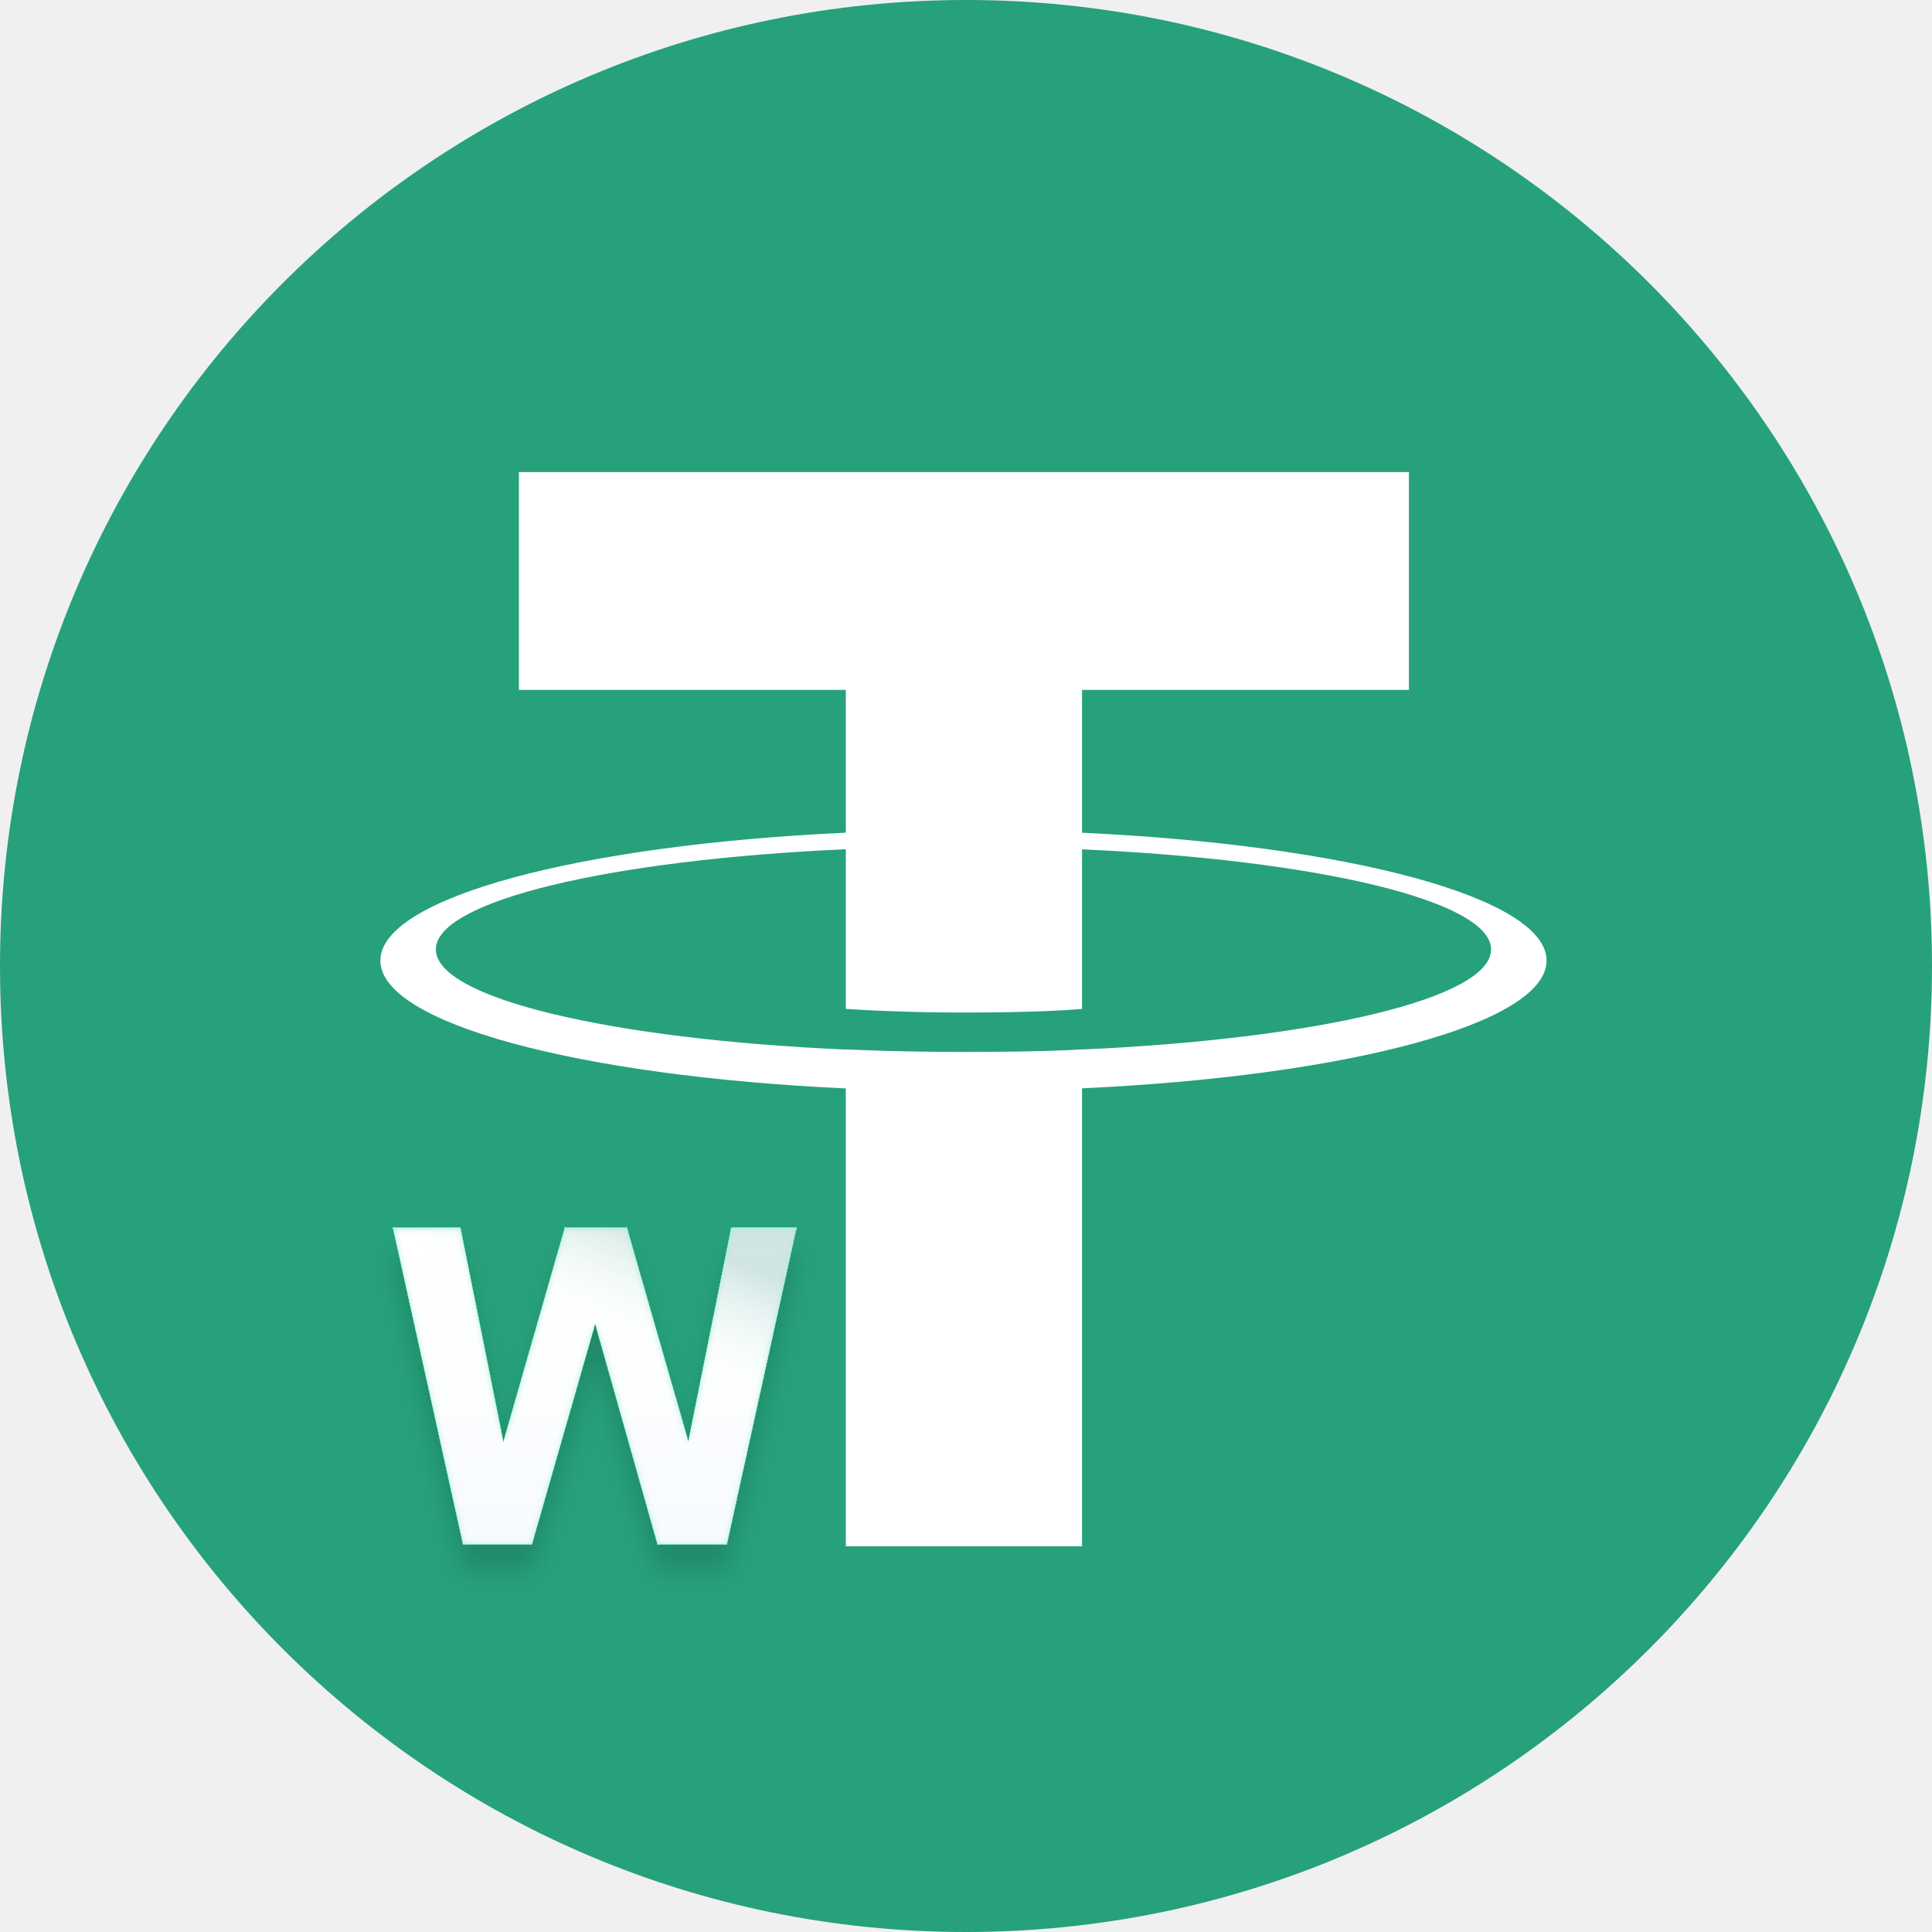
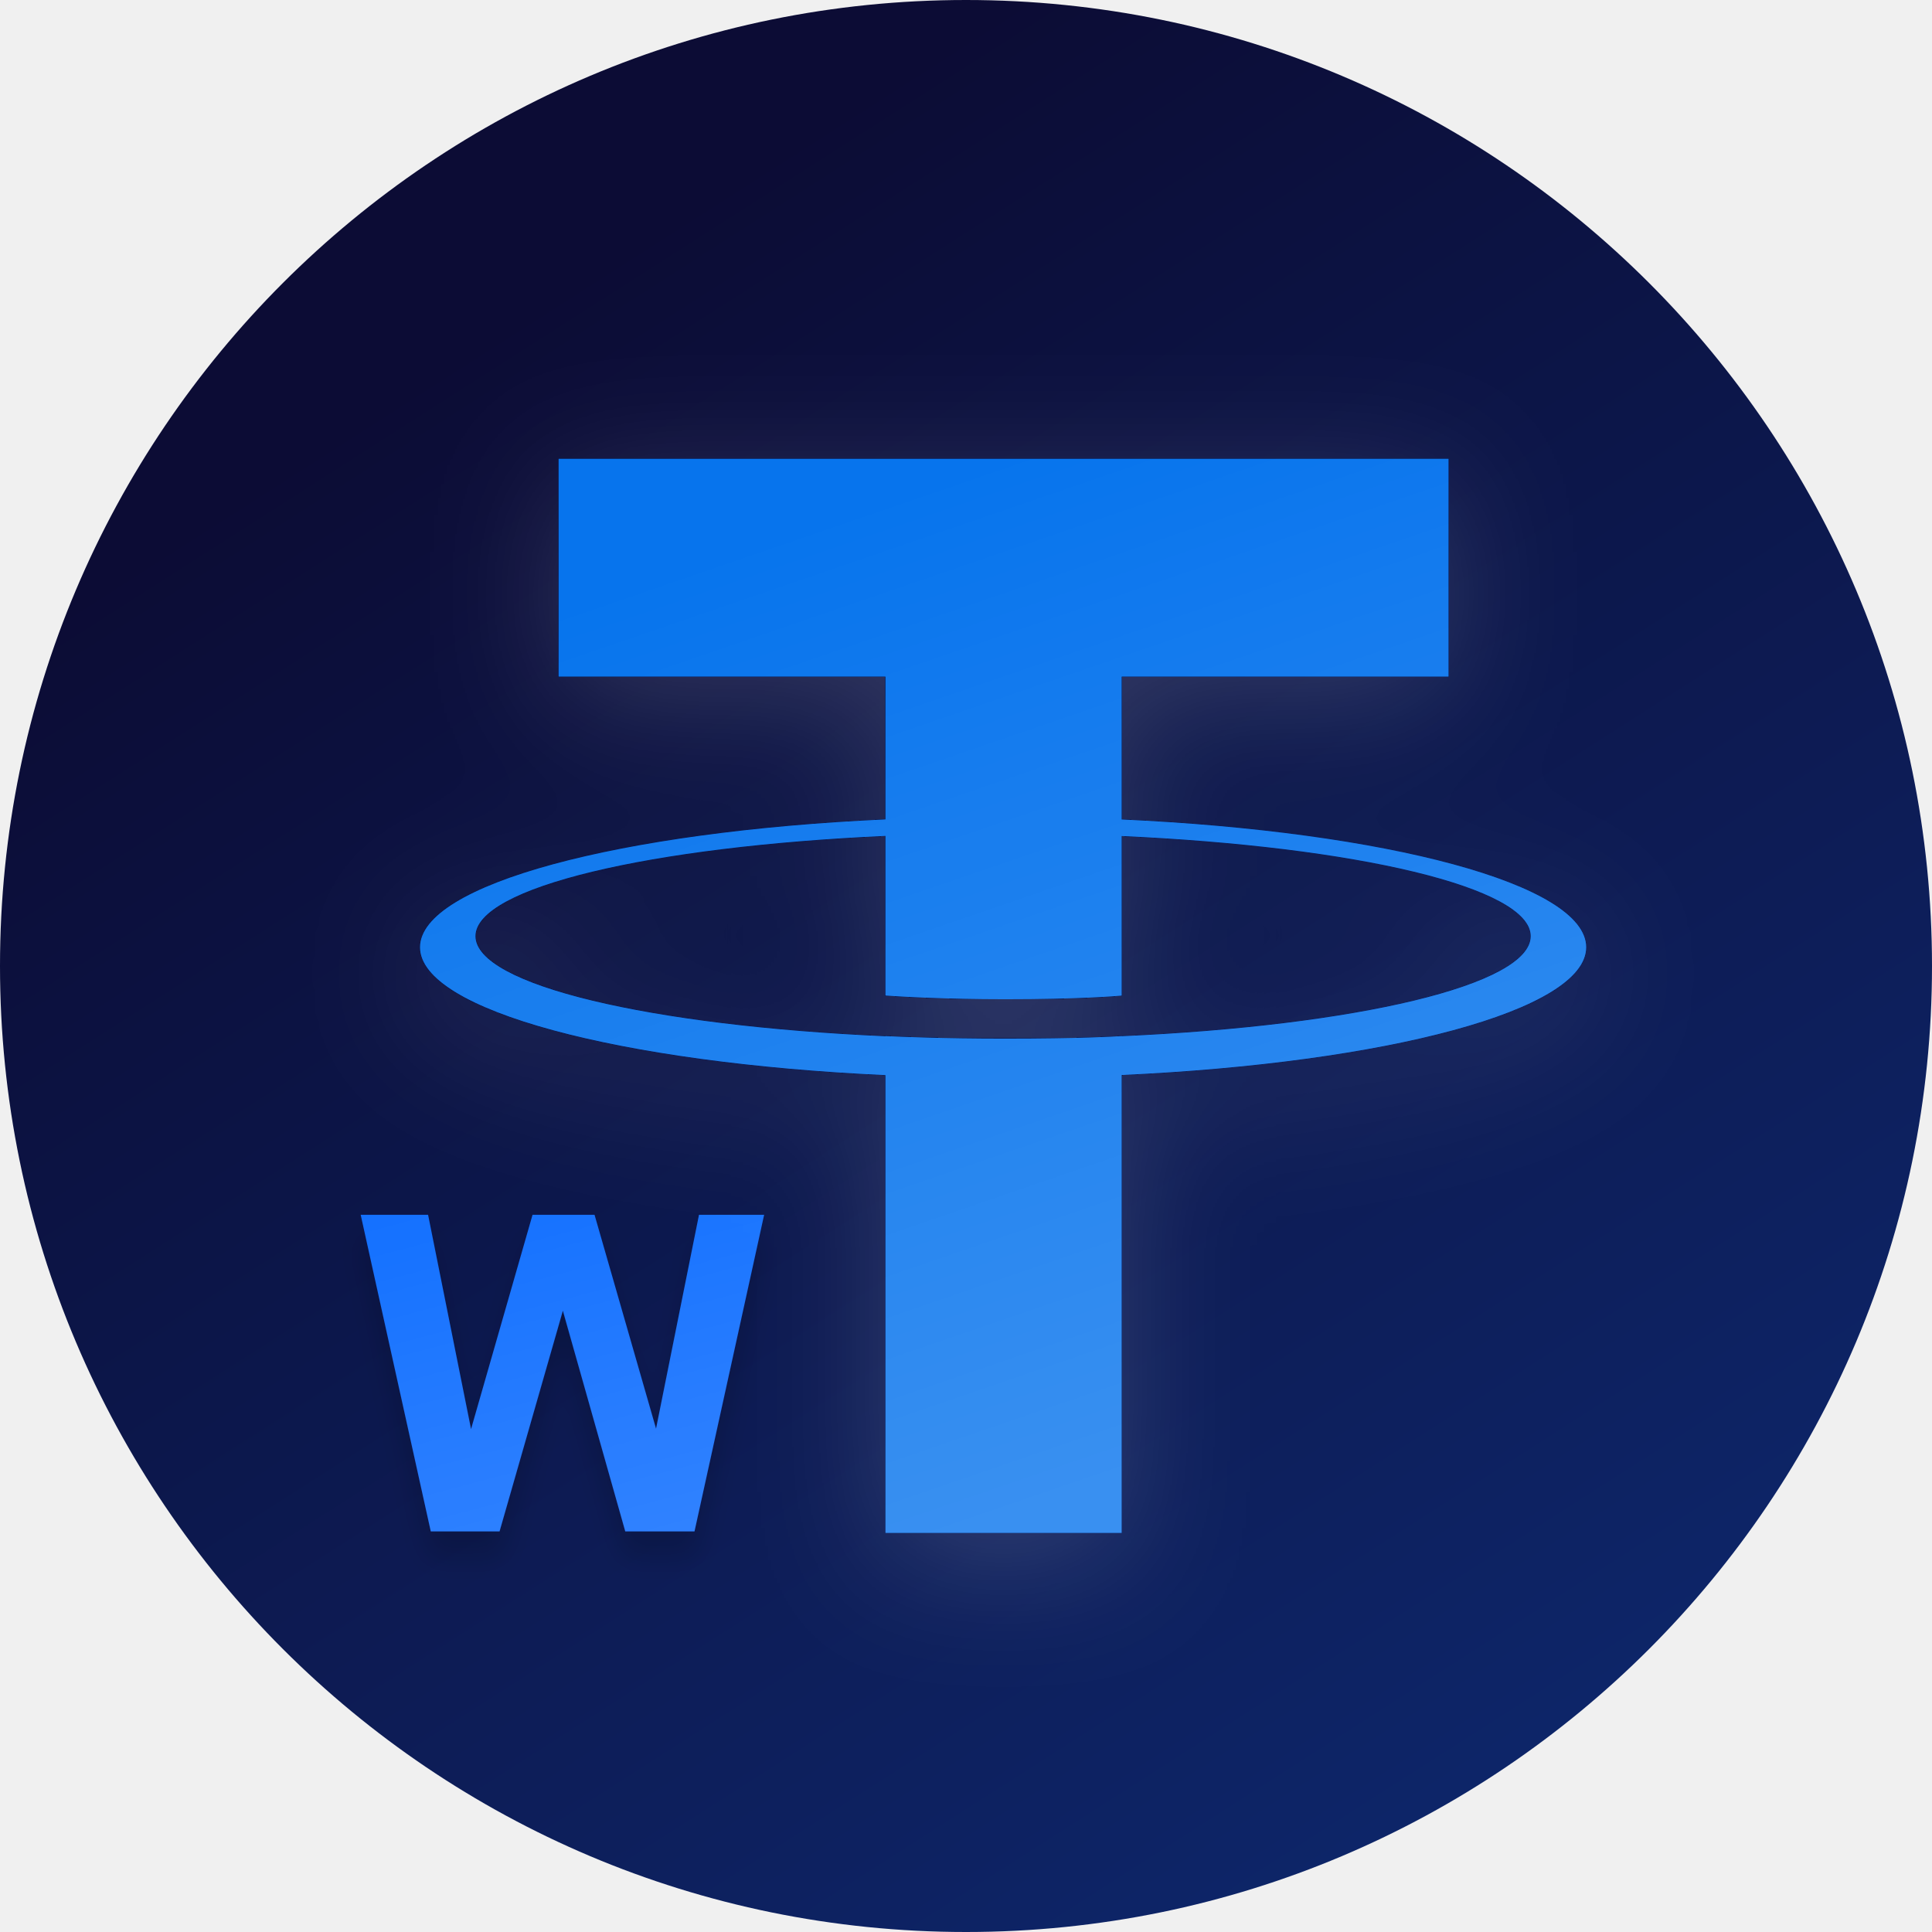
<svg xmlns="http://www.w3.org/2000/svg" width="299" height="299" viewBox="0 0 299 299" fill="none">
-   <g clip-path="url(#clip0_1395_6479)">
-     <path d="M149.5 299C232.067 299 299 232.067 299 149.5C299 66.933 232.067 0 149.5 0C66.933 0 0 66.933 0 149.5C0 232.067 66.933 299 149.5 299Z" fill="#26A17B" />
-     <path fill-rule="evenodd" clip-rule="evenodd" d="M167.459 162.422V162.404C166.431 162.479 161.133 162.796 149.313 162.796C139.876 162.796 133.233 162.516 130.897 162.404V162.432C94.568 160.834 67.453 154.508 67.453 146.94C67.453 139.381 94.568 133.055 130.897 131.429V156.134C133.27 156.302 140.072 156.704 149.472 156.704C160.75 156.704 166.403 156.237 167.459 156.143V131.448C203.713 133.064 230.763 139.39 230.763 146.94C230.763 154.508 203.713 160.815 167.459 162.422ZM167.459 128.878V106.771H218.046V73.059H80.31V106.771H130.897V128.869C89.784 130.756 58.866 138.904 58.866 148.659C58.866 158.414 89.784 166.552 130.897 168.449V239.293H167.459V168.43C208.506 166.543 239.35 158.405 239.35 148.659C239.35 138.914 208.506 130.775 167.459 128.878Z" fill="white" />
-     <g filter="url(#filter0_di_1395_6479)">
-       <path d="M71.67 239L60.82 190H71.25L77.9 223.18L87.42 190H97.01L106.53 223.11L113.18 190H123.26L112.48 239H101.77L92.11 204.84L82.31 239H71.67Z" fill="white" />
-       <path d="M71.67 239L60.82 190H71.25L77.9 223.18L87.42 190H97.01L106.53 223.11L113.18 190H123.26L112.48 239H101.77L92.11 204.84L82.31 239H71.67Z" fill="url(#paint0_linear_1395_6479)" fill-opacity="0.2" />
-       <path d="M71.67 239L60.82 190H71.25L77.9 223.18L87.42 190H97.01L106.53 223.11L113.18 190H123.26L112.48 239H101.77L92.11 204.84L82.31 239H71.67Z" fill="url(#paint1_linear_1395_6479)" fill-opacity="0.2" />
-     </g>
+   <path d="M299 149.5C299 232.067 232.067 299 149.5 299C66.933 299 0 232.067 0 149.5C0 66.933 66.933 0 149.5 0C232.067 0 299 66.933 299 149.5Z" fill="url(#paint0_linear_10101_144)" />
+   <g filter="url(#filter0_d_10101_144)">
+     <path d="M66.67 237L55.82 188H66.25L72.9 221.18L82.42 188H92.01L101.53 221.11L108.18 188H118.26L107.48 237H96.77L87.11 202.84L77.31 237H66.67Z" fill="#0C6CFF" />
+     <path d="M66.67 237L55.82 188H66.25L72.9 221.18L82.42 188H92.01L101.53 221.11L108.18 188H118.26L107.48 237H96.77L87.11 202.84L77.31 237H66.67Z" fill="url(#paint1_linear_10101_144)" fill-opacity="0.2" />
+   </g>
+   <g filter="url(#filter1_d_10101_144)">
+     <path fill-rule="evenodd" clip-rule="evenodd" d="M173.593 160.364V160.345C172.565 160.42 167.267 160.737 155.447 160.737C146.01 160.737 139.367 160.457 137.031 160.345V160.373C100.702 158.775 73.587 152.449 73.587 144.881C73.587 137.322 100.702 130.996 137.031 129.37V154.075C139.404 154.243 146.207 154.645 155.606 154.645C166.884 154.645 172.537 154.178 173.593 154.085V129.389C209.847 131.006 236.897 137.331 236.897 144.881C236.897 152.449 209.847 158.756 173.593 160.364ZM173.593 126.82V104.712H224.18V71H86.444V104.712H137.031V126.81C95.918 128.698 65 136.845 65 146.6C65 156.355 95.918 164.494 137.031 166.39V237.235H173.593V166.372C214.64 164.484 245.484 156.346 245.484 146.6C245.484 136.855 214.64 128.716 173.593 126.82Z" fill="#0774ED" />
+     <path fill-rule="evenodd" clip-rule="evenodd" d="M173.593 160.364V160.345C172.565 160.42 167.267 160.737 155.447 160.737C146.01 160.737 139.367 160.457 137.031 160.345V160.373C100.702 158.775 73.587 152.449 73.587 144.881C73.587 137.322 100.702 130.996 137.031 129.37V154.075C139.404 154.243 146.207 154.645 155.606 154.645C166.884 154.645 172.537 154.178 173.593 154.085V129.389C209.847 131.006 236.897 137.331 236.897 144.881C236.897 152.449 209.847 158.756 173.593 160.364ZM173.593 126.82V104.712H224.18V71H86.444V104.712H137.031V126.81C95.918 128.698 65 136.845 65 146.6C65 156.355 95.918 164.494 137.031 166.39V237.235H173.593V166.372C214.64 164.484 245.484 156.346 245.484 146.6C245.484 136.855 214.64 128.716 173.593 126.82Z" fill="url(#paint2_linear_10101_144)" fill-opacity="0.2" />
  </g>
  <defs>
-     <filter id="filter0_di_1395_6479" x="56.833" y="190" width="70.415" height="56.974" filterUnits="userSpaceOnUse" color-interpolation-filters="sRGB">
+     <filter id="filter0_d_10101_144" x="51.833" y="188" width="70.414" height="56.974" filterUnits="userSpaceOnUse" color-interpolation-filters="sRGB">
      <feFlood flood-opacity="0" result="BackgroundImageFix" />
      <feColorMatrix in="SourceAlpha" type="matrix" values="0 0 0 0 0 0 0 0 0 0 0 0 0 0 0 0 0 0 127 0" result="hardAlpha" />
      <feOffset dy="3.987" />
      <feGaussianBlur stdDeviation="1.994" />
      <feComposite in2="hardAlpha" operator="out" />
      <feColorMatrix type="matrix" values="0 0 0 0 0 0 0 0 0 0 0 0 0 0 0 0 0 0 0.15 0" />
-       <feBlend mode="normal" in2="BackgroundImageFix" result="effect1_dropShadow_1395_6479" />
-       <feBlend mode="normal" in="SourceGraphic" in2="effect1_dropShadow_1395_6479" result="shape" />
+       <feBlend mode="normal" in2="BackgroundImageFix" result="effect1_dropShadow_10101_144" />
+       <feBlend mode="normal" in="SourceGraphic" in2="effect1_dropShadow_10101_144" result="shape" />
+     </filter>
+     <filter id="filter1_d_10101_144" x="45.1" y="55.1" width="220.284" height="206.035" filterUnits="userSpaceOnUse" color-interpolation-filters="sRGB">
+       <feFlood flood-opacity="0" result="BackgroundImageFix" />
      <feColorMatrix in="SourceAlpha" type="matrix" values="0 0 0 0 0 0 0 0 0 0 0 0 0 0 0 0 0 0 127 0" result="hardAlpha" />
-       <feOffset />
-       <feGaussianBlur stdDeviation="0.498" />
-       <feComposite in2="hardAlpha" operator="arithmetic" k2="-1" k3="1" />
-       <feColorMatrix type="matrix" values="0 0 0 0 0.627 0 0 0 0 0.945 0 0 0 0 0.812 0 0 0 1 0" />
-       <feBlend mode="normal" in2="shape" result="effect2_innerShadow_1395_6479" />
+       <feOffset dy="4" />
+       <feGaussianBlur stdDeviation="9.95" />
+       <feComposite in2="hardAlpha" operator="out" />
+       <feColorMatrix type="matrix" values="0 0 0 0 1 0 0 0 0 1 0 0 0 0 1 0 0 0 0.15 0" />
+       <feBlend mode="normal" in2="BackgroundImageFix" result="effect1_dropShadow_10101_144" />
+       <feBlend mode="normal" in="SourceGraphic" in2="effect1_dropShadow_10101_144" result="shape" />
    </filter>
-     <linearGradient id="paint0_linear_1395_6479" x1="92.5" y1="187.129" x2="92.5" y2="236.129" gradientUnits="userSpaceOnUse">
+     <linearGradient id="paint0_linear_10101_144" x1="109.5" y1="29.5" x2="261" y2="266.5" gradientUnits="userSpaceOnUse">
+       <stop stop-color="#0C0C35" />
+       <stop offset="1" stop-color="#0D266A" />
+     </linearGradient>
+     <linearGradient id="paint1_linear_10101_144" x1="87.5" y1="163" x2="113.5" y2="261" gradientUnits="userSpaceOnUse">
      <stop stop-color="white" stop-opacity="0" />
-       <stop offset="1" stop-color="#D7E7FF" />
+       <stop offset="1" stop-color="white" />
    </linearGradient>
-     <linearGradient id="paint1_linear_1395_6479" x1="97.286" y1="206.097" x2="103.488" y2="191.073" gradientUnits="userSpaceOnUse">
-       <stop stop-color="#AEEED7" stop-opacity="0" />
-       <stop offset="1" stop-color="#187E72" />
+     <linearGradient id="paint2_linear_10101_144" x1="155.242" y1="71" x2="205.5" y2="217.5" gradientUnits="userSpaceOnUse">
+       <stop stop-color="white" stop-opacity="0" />
+       <stop offset="1" stop-color="white" />
    </linearGradient>
-     <clipPath id="clip0_1395_6479">
-       <rect width="299" height="299" fill="white" />
-     </clipPath>
  </defs>
</svg>
